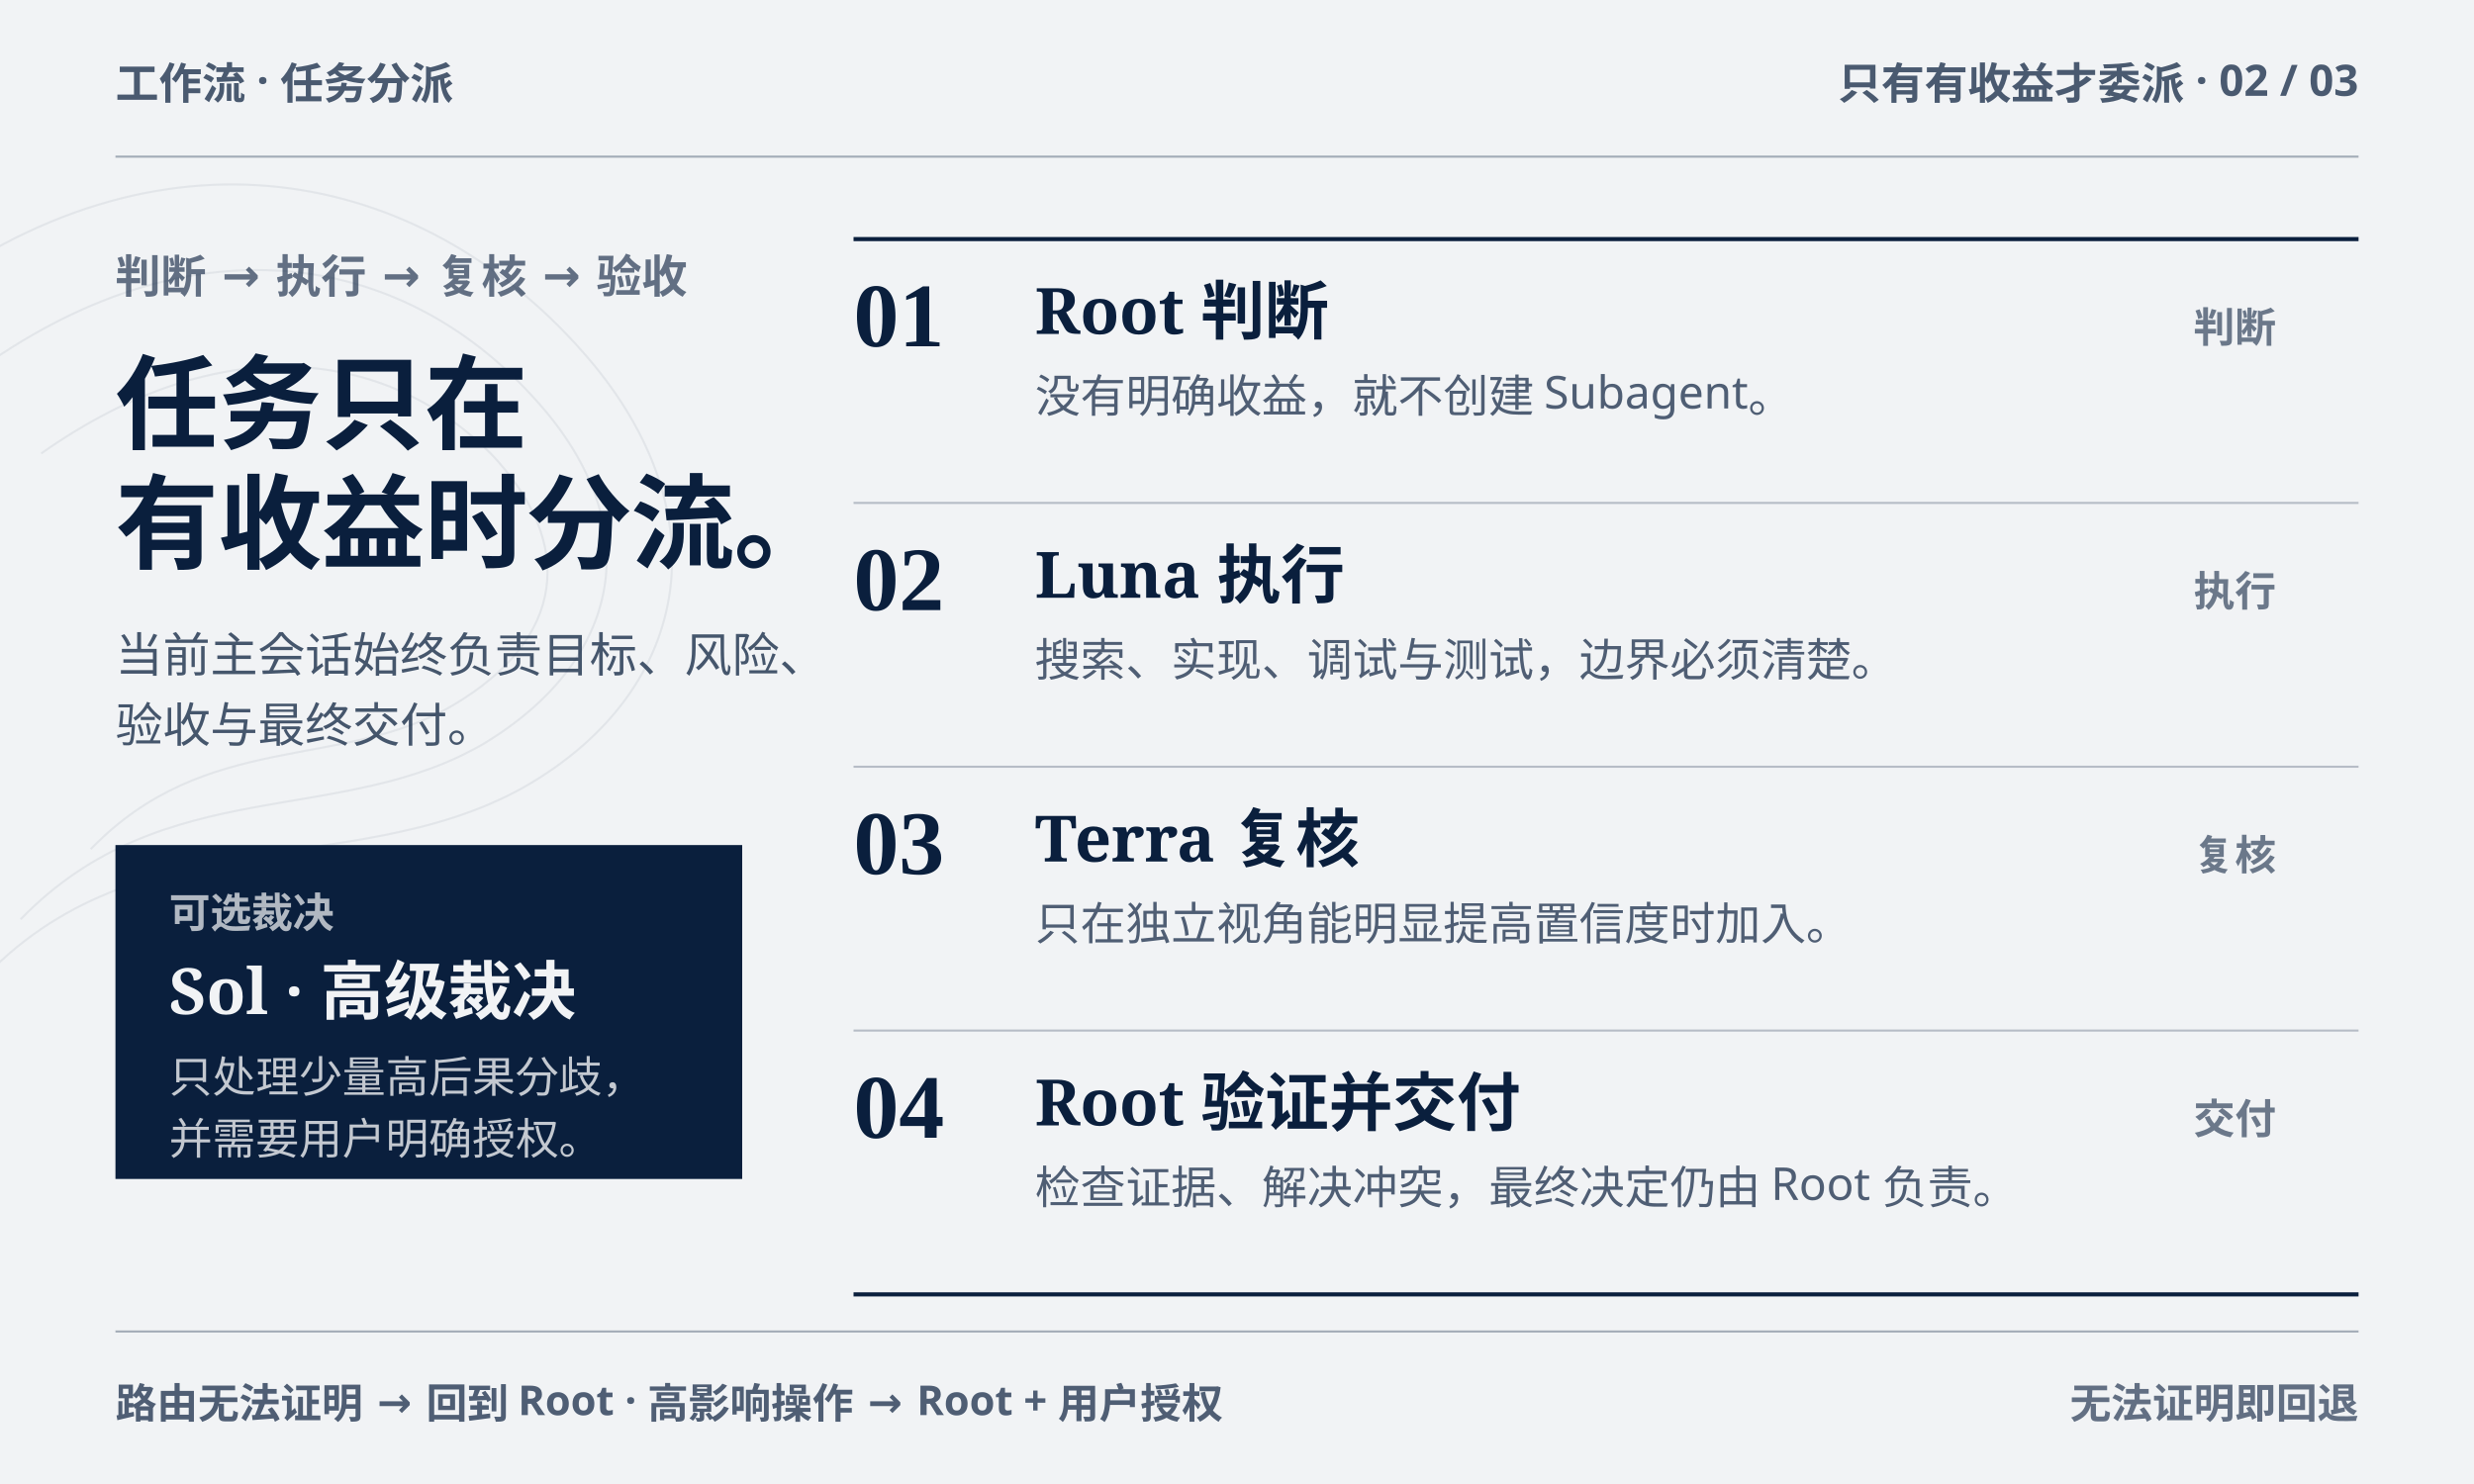
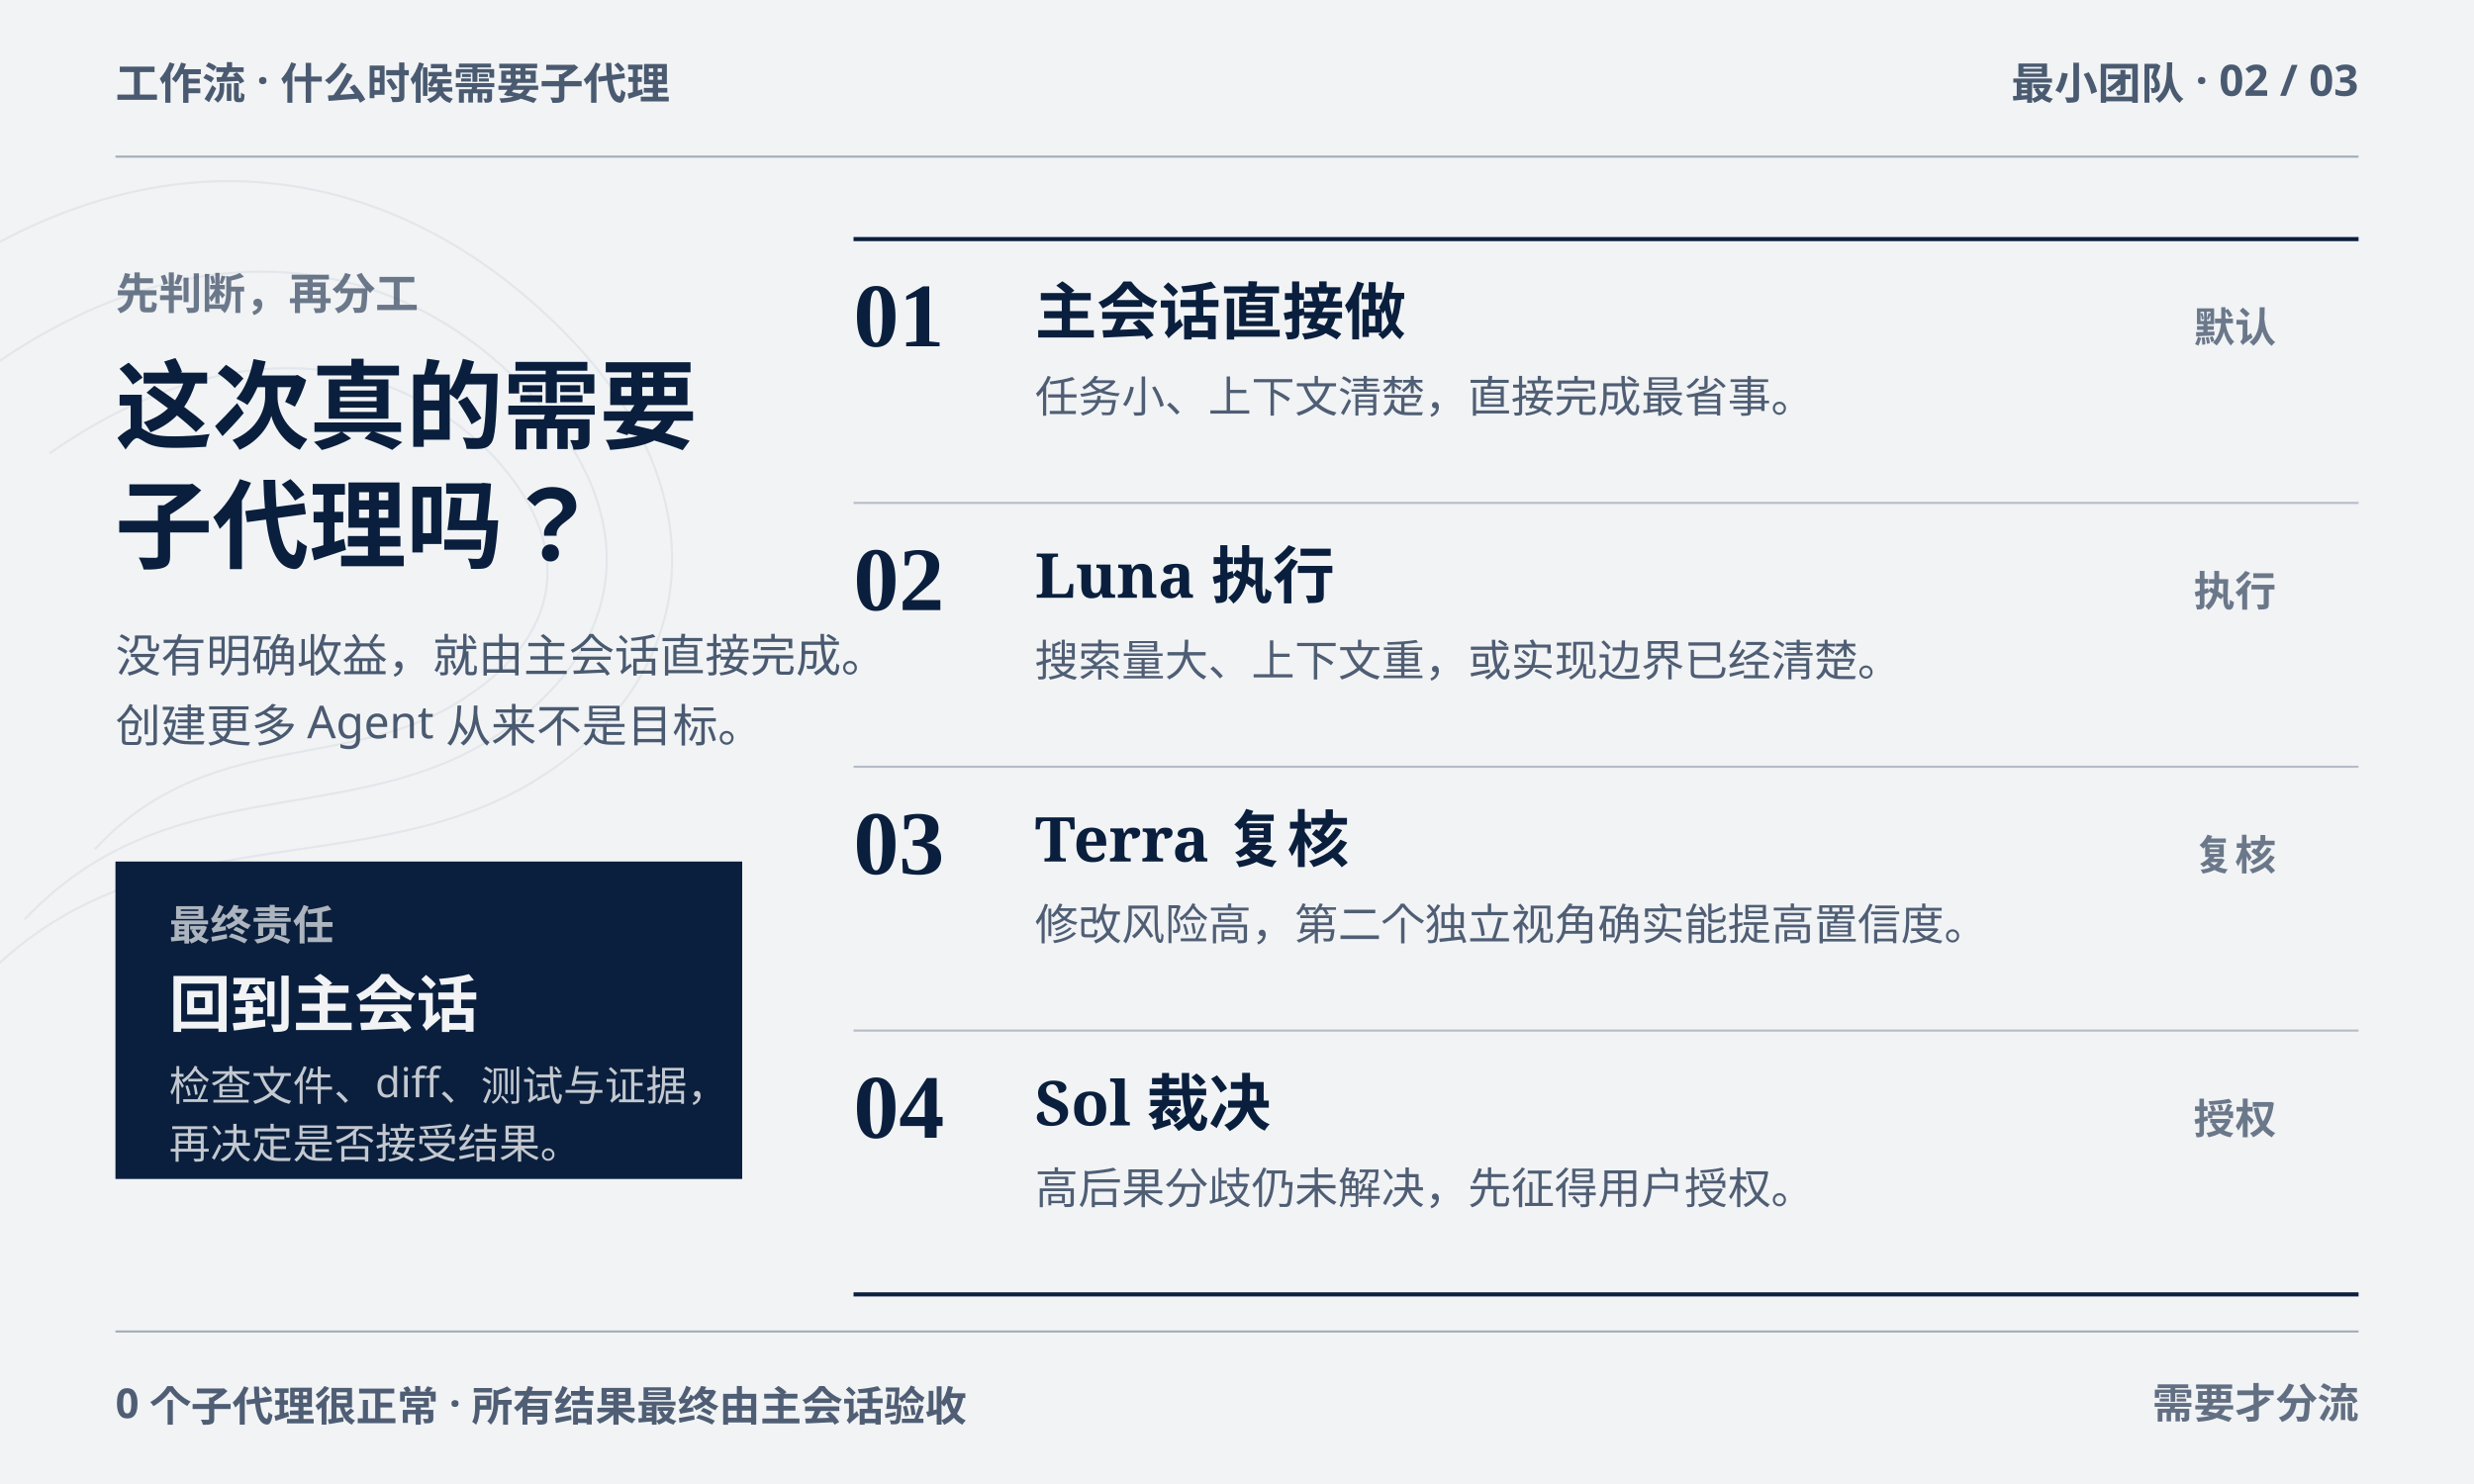
<svg xmlns="http://www.w3.org/2000/svg" width="1200" height="720" viewBox="0 0 1200 720" role="img" aria-labelledby="title desc">
  <rect width="1200" height="720" fill="#f1f3f5" />
-   <g fill="none" stroke="#0a1f3d" stroke-width="1" opacity="0.07">
-     <path d="M-44 148 C78 54 204 82 282 170 C350 246 338 334 254 382 C168 430 58 392 -18 486" />
-     <path d="M-14 182 C92 104 194 122 258 192 C314 252 304 318 236 360 C166 402 80 374 10 446" />
-     <path d="M20 220 C108 158 188 170 238 220 C280 264 274 310 220 342 C166 374 100 354 44 412" />
+   <g fill="none" stroke="#0a1f3d" stroke-width="1" opacity="0.065">
+     <path d="M-42 144 C82 52 202 82 282 170 C350 246 338 334 254 382 C168 430 60 392 -18 486" />
+     <path d="M-10 182 C94 106 194 122 258 192 C314 252 304 318 236 360 C166 402 80 374 12 446" />
+     <path d="M24 220 C110 160 188 170 238 220 C280 264 274 310 220 342 C166 374 100 354 46 412" />
  </g>
  <line x1="56" y1="76" x2="1144" y2="76" stroke="#0a1f3d" stroke-width="1" opacity="0.34" />
  <line x1="56" y1="646" x2="1144" y2="646" stroke="#0a1f3d" stroke-width="1" opacity="0.34" />
-   <text x="56" y="48" font-family="Noto Sans SC, PingFang SC, Microsoft YaHei, sans-serif" font-size="21" font-weight="600" fill="#0a1f3d" opacity="0.72">工作流 · 任务分派</text>
-   <text x="1144" y="48" text-anchor="end" font-family="Noto Sans SC, PingFang SC, Microsoft YaHei, sans-serif" font-size="21" font-weight="600" fill="#0a1f3d" opacity="0.72">只有有收益才委派 · 02 / 03</text>
-   <text x="56" y="142" font-family="Noto Sans SC, PingFang SC, Microsoft YaHei, sans-serif" font-size="22" font-weight="600" fill="#0a1f3d" opacity="0.62">判断 → 执行 → 复核 → 验收</text>
-   <text x="56" y="214" font-family="Noto Serif SC, Songti SC, STSong, Georgia, serif" font-size="50" font-weight="700" fill="#0a1f3d">任务只在</text>
-   <text x="56" y="272" font-family="Noto Serif SC, Songti SC, STSong, Georgia, serif" font-size="50" font-weight="700" fill="#0a1f3d">有收益时分流。</text>
-   <text x="56" y="326" font-family="Noto Sans SC, PingFang SC, Microsoft YaHei, sans-serif" font-size="23" font-weight="500" fill="#0a1f3d" opacity="0.74">当前主会话始终负责目标、风险、</text>
-   <text x="56" y="360" font-family="Noto Sans SC, PingFang SC, Microsoft YaHei, sans-serif" font-size="23" font-weight="500" fill="#0a1f3d" opacity="0.74">验收与最终交付。</text>
-   <rect x="56" y="410" width="304" height="162" fill="#0a1f3d" />
-   <text x="82" y="450" font-family="Noto Sans SC, PingFang SC, Microsoft YaHei, sans-serif" font-size="20" font-weight="600" fill="#f1f3f5" opacity="0.72">可选裁决</text>
-   <text x="82" y="492" font-family="Noto Serif SC, Songti SC, STSong, Georgia, serif" font-size="31" font-weight="700" fill="#f1f3f5">Sol · 高级裁决</text>
-   <text x="82" y="530" font-family="Noto Sans SC, PingFang SC, Microsoft YaHei, sans-serif" font-size="21" font-weight="500" fill="#f1f3f5" opacity="0.8">只处理少量高后果分歧，</text>
-   <text x="82" y="560" font-family="Noto Sans SC, PingFang SC, Microsoft YaHei, sans-serif" font-size="21" font-weight="500" fill="#f1f3f5" opacity="0.8">并需要用户明确授权。</text>
+   <text x="56" y="48" font-family="Noto Sans SC, PingFang SC, Microsoft YaHei, sans-serif" font-size="21" font-weight="600" fill="#0a1f3d" opacity="0.72">工作流 · 什么时候需要子代理</text>
+   <text x="1144" y="48" text-anchor="end" font-family="Noto Sans SC, PingFang SC, Microsoft YaHei, sans-serif" font-size="21" font-weight="600" fill="#0a1f3d" opacity="0.72">最小团队 · 02 / 03</text>
+   <text x="56" y="150" font-family="Noto Sans SC, PingFang SC, Microsoft YaHei, sans-serif" font-size="21" font-weight="600" fill="#0a1f3d" opacity="0.58">先判断，再分工</text>
+   <text x="56" y="214" font-family="Noto Serif SC, Songti SC, STSong, Georgia, serif" font-size="47" font-weight="700" fill="#0a1f3d">这次真的需要</text>
+   <text x="56" y="272" font-family="Noto Serif SC, Songti SC, STSong, Georgia, serif" font-size="47" font-weight="700" fill="#0a1f3d">子代理吗？</text>
+   <text x="56" y="326" font-family="Noto Sans SC, PingFang SC, Microsoft YaHei, sans-serif" font-size="22" font-weight="500" fill="#0a1f3d" opacity="0.72">没有明确收益，就由主会话直接完成。</text>
+   <text x="56" y="360" font-family="Noto Sans SC, PingFang SC, Microsoft YaHei, sans-serif" font-size="22" font-weight="500" fill="#0a1f3d" opacity="0.72">创建更多 Agent 从来不是目标。</text>
+   <rect x="56" y="418" width="304" height="154" fill="#0a1f3d" />
+   <text x="82" y="456" font-family="Noto Sans SC, PingFang SC, Microsoft YaHei, sans-serif" font-size="20" font-weight="600" fill="#f1f3f5" opacity="0.7">最终责任</text>
+   <text x="82" y="498" font-family="Noto Serif SC, Songti SC, STSong, Georgia, serif" font-size="30" font-weight="700" fill="#f1f3f5">回到主会话</text>
+   <text x="82" y="534" font-family="Noto Sans SC, PingFang SC, Microsoft YaHei, sans-serif" font-size="20" font-weight="500" fill="#f1f3f5" opacity="0.8">检查文件、diff、测试与证据，</text>
+   <text x="82" y="562" font-family="Noto Sans SC, PingFang SC, Microsoft YaHei, sans-serif" font-size="20" font-weight="500" fill="#f1f3f5" opacity="0.8">再决定是否接受结果。</text>
  <g transform="translate(414 116)">
    <line x1="0" y1="0" x2="730" y2="0" stroke="#0a1f3d" stroke-width="2" />
    <line x1="0" y1="128" x2="730" y2="128" stroke="#0a1f3d" stroke-width="1" opacity="0.26" />
    <line x1="0" y1="256" x2="730" y2="256" stroke="#0a1f3d" stroke-width="1" opacity="0.26" />
    <line x1="0" y1="384" x2="730" y2="384" stroke="#0a1f3d" stroke-width="1" opacity="0.26" />
    <line x1="0" y1="512" x2="730" y2="512" stroke="#0a1f3d" stroke-width="2" />
    <text x="0" y="52" font-family="Playfair Display, Georgia, Times New Roman, serif" font-size="44" font-weight="700" fill="#0a1f3d">01</text>
-     <text x="88" y="46" font-family="Noto Serif SC, Songti SC, STSong, Georgia, serif" font-size="31" font-weight="700" fill="#0a1f3d">Root 判断</text>
-     <text x="88" y="84" font-family="Noto Sans SC, PingFang SC, Microsoft YaHei, sans-serif" font-size="22" font-weight="500" fill="#0a1f3d" opacity="0.7">没有明确收益，就不创建 Subagent。</text>
-     <text x="690" y="50" text-anchor="end" font-family="Noto Sans SC, PingFang SC, Microsoft YaHei, sans-serif" font-size="20" font-weight="600" fill="#0a1f3d" opacity="0.58">判断</text>
+     <text x="88" y="46" font-family="Noto Serif SC, Songti SC, STSong, Georgia, serif" font-size="30" font-weight="700" fill="#0a1f3d">主会话直接做</text>
+     <text x="88" y="84" font-family="Noto Sans SC, PingFang SC, Microsoft YaHei, sans-serif" font-size="21" font-weight="500" fill="#0a1f3d" opacity="0.7">任务小、上下文清楚，直接完成最省事。</text>
+     <text x="690" y="50" text-anchor="end" font-family="Noto Sans SC, PingFang SC, Microsoft YaHei, sans-serif" font-size="20" font-weight="600" fill="#0a1f3d" opacity="0.58">默认</text>
    <text x="0" y="180" font-family="Playfair Display, Georgia, Times New Roman, serif" font-size="44" font-weight="700" fill="#0a1f3d">02</text>
-     <text x="88" y="174" font-family="Noto Serif SC, Songti SC, STSong, Georgia, serif" font-size="31" font-weight="700" fill="#0a1f3d">Luna 执行</text>
-     <text x="88" y="212" font-family="Noto Sans SC, PingFang SC, Microsoft YaHei, sans-serif" font-size="22" font-weight="500" fill="#0a1f3d" opacity="0.7">搜索、实现、调试与测试，边界必须清楚。</text>
+     <text x="88" y="174" font-family="Noto Serif SC, Songti SC, STSong, Georgia, serif" font-size="30" font-weight="700" fill="#0a1f3d">Luna 执行</text>
+     <text x="88" y="212" font-family="Noto Sans SC, PingFang SC, Microsoft YaHei, sans-serif" font-size="21" font-weight="500" fill="#0a1f3d" opacity="0.7">搜索量大、上下文重，或实现边界已经清楚。</text>
    <text x="690" y="178" text-anchor="end" font-family="Noto Sans SC, PingFang SC, Microsoft YaHei, sans-serif" font-size="20" font-weight="600" fill="#0a1f3d" opacity="0.58">执行</text>
    <text x="0" y="308" font-family="Playfair Display, Georgia, Times New Roman, serif" font-size="44" font-weight="700" fill="#0a1f3d">03</text>
-     <text x="88" y="302" font-family="Noto Serif SC, Songti SC, STSong, Georgia, serif" font-size="31" font-weight="700" fill="#0a1f3d">Terra 复核</text>
-     <text x="88" y="340" font-family="Noto Sans SC, PingFang SC, Microsoft YaHei, sans-serif" font-size="22" font-weight="500" fill="#0a1f3d" opacity="0.7">只在独立视角能明显提高置信度时加入。</text>
+     <text x="88" y="302" font-family="Noto Serif SC, Songti SC, STSong, Georgia, serif" font-size="30" font-weight="700" fill="#0a1f3d">Terra 复核</text>
+     <text x="88" y="340" font-family="Noto Sans SC, PingFang SC, Microsoft YaHei, sans-serif" font-size="21" font-weight="500" fill="#0a1f3d" opacity="0.7">修改风险高，第二个独立视角确实能提高置信度。</text>
    <text x="690" y="306" text-anchor="end" font-family="Noto Sans SC, PingFang SC, Microsoft YaHei, sans-serif" font-size="20" font-weight="600" fill="#0a1f3d" opacity="0.58">复核</text>
    <text x="0" y="436" font-family="Playfair Display, Georgia, Times New Roman, serif" font-size="44" font-weight="700" fill="#0a1f3d">04</text>
-     <text x="88" y="430" font-family="Noto Serif SC, Songti SC, STSong, Georgia, serif" font-size="31" font-weight="700" fill="#0a1f3d">Root 验证并交付</text>
-     <text x="88" y="468" font-family="Noto Sans SC, PingFang SC, Microsoft YaHei, sans-serif" font-size="22" font-weight="500" fill="#0a1f3d" opacity="0.7">检查证据、解决冲突，最终决定仍由 Root 负责。</text>
-     <text x="690" y="434" text-anchor="end" font-family="Noto Sans SC, PingFang SC, Microsoft YaHei, sans-serif" font-size="20" font-weight="600" fill="#0a1f3d" opacity="0.58">交付</text>
+     <text x="88" y="430" font-family="Noto Serif SC, Songti SC, STSong, Georgia, serif" font-size="30" font-weight="700" fill="#0a1f3d">Sol 裁决</text>
+     <text x="88" y="468" font-family="Noto Sans SC, PingFang SC, Microsoft YaHei, sans-serif" font-size="21" font-weight="500" fill="#0a1f3d" opacity="0.7">高后果分歧仍未解决，先征得用户授权。</text>
+     <text x="690" y="434" text-anchor="end" font-family="Noto Sans SC, PingFang SC, Microsoft YaHei, sans-serif" font-size="20" font-weight="600" fill="#0a1f3d" opacity="0.58">授权</text>
  </g>
-   <text x="56" y="688" font-family="Noto Sans SC, PingFang SC, Microsoft YaHei, sans-serif" font-size="20" font-weight="600" fill="#0a1f3d" opacity="0.7">路由无法证明 → 回到 Root · 高影响操作 → Root + 用户授权</text>
-   <text x="1144" y="688" text-anchor="end" font-family="Noto Sans SC, PingFang SC, Microsoft YaHei, sans-serif" font-size="20" font-weight="600" fill="#0a1f3d" opacity="0.62">无法证明即回退</text>
+   <text x="56" y="688" font-family="Noto Sans SC, PingFang SC, Microsoft YaHei, sans-serif" font-size="20" font-weight="600" fill="#0a1f3d" opacity="0.7">0 个子代理很正常 · 所有结果最终由主会话验收</text>
+   <text x="1144" y="688" text-anchor="end" font-family="Noto Sans SC, PingFang SC, Microsoft YaHei, sans-serif" font-size="20" font-weight="600" fill="#0a1f3d" opacity="0.62">需要才分流</text>
</svg>
